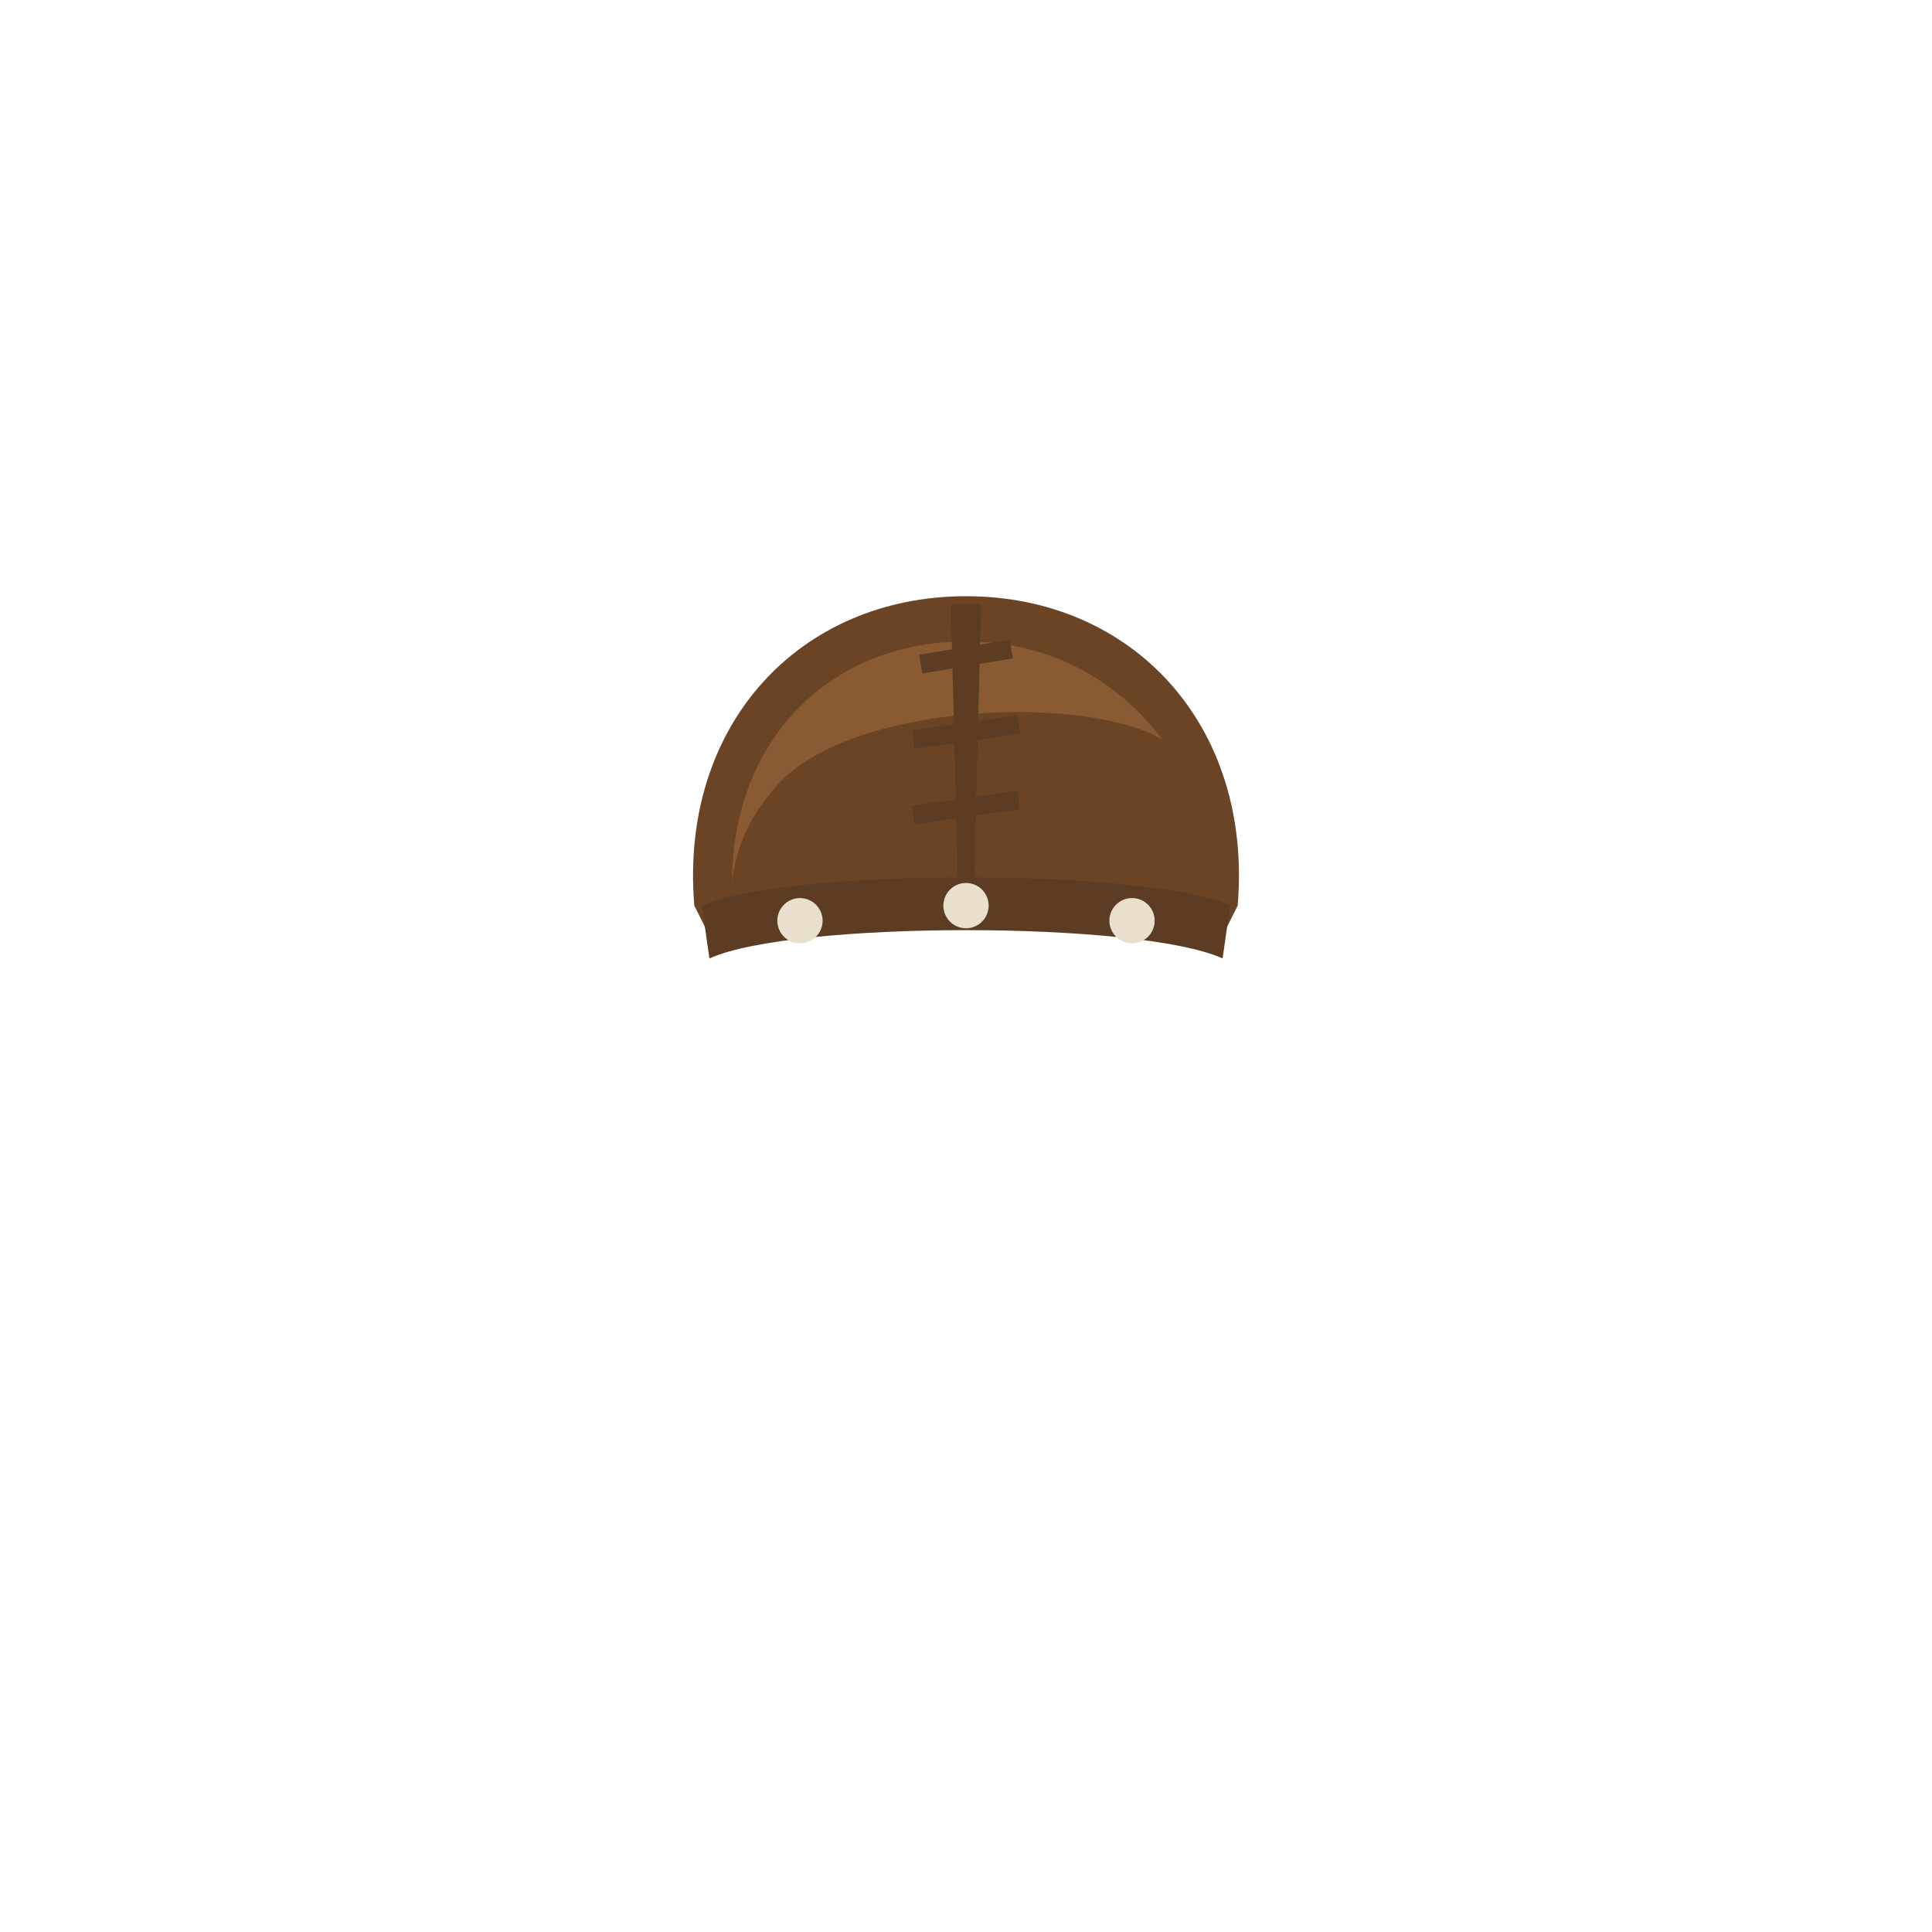
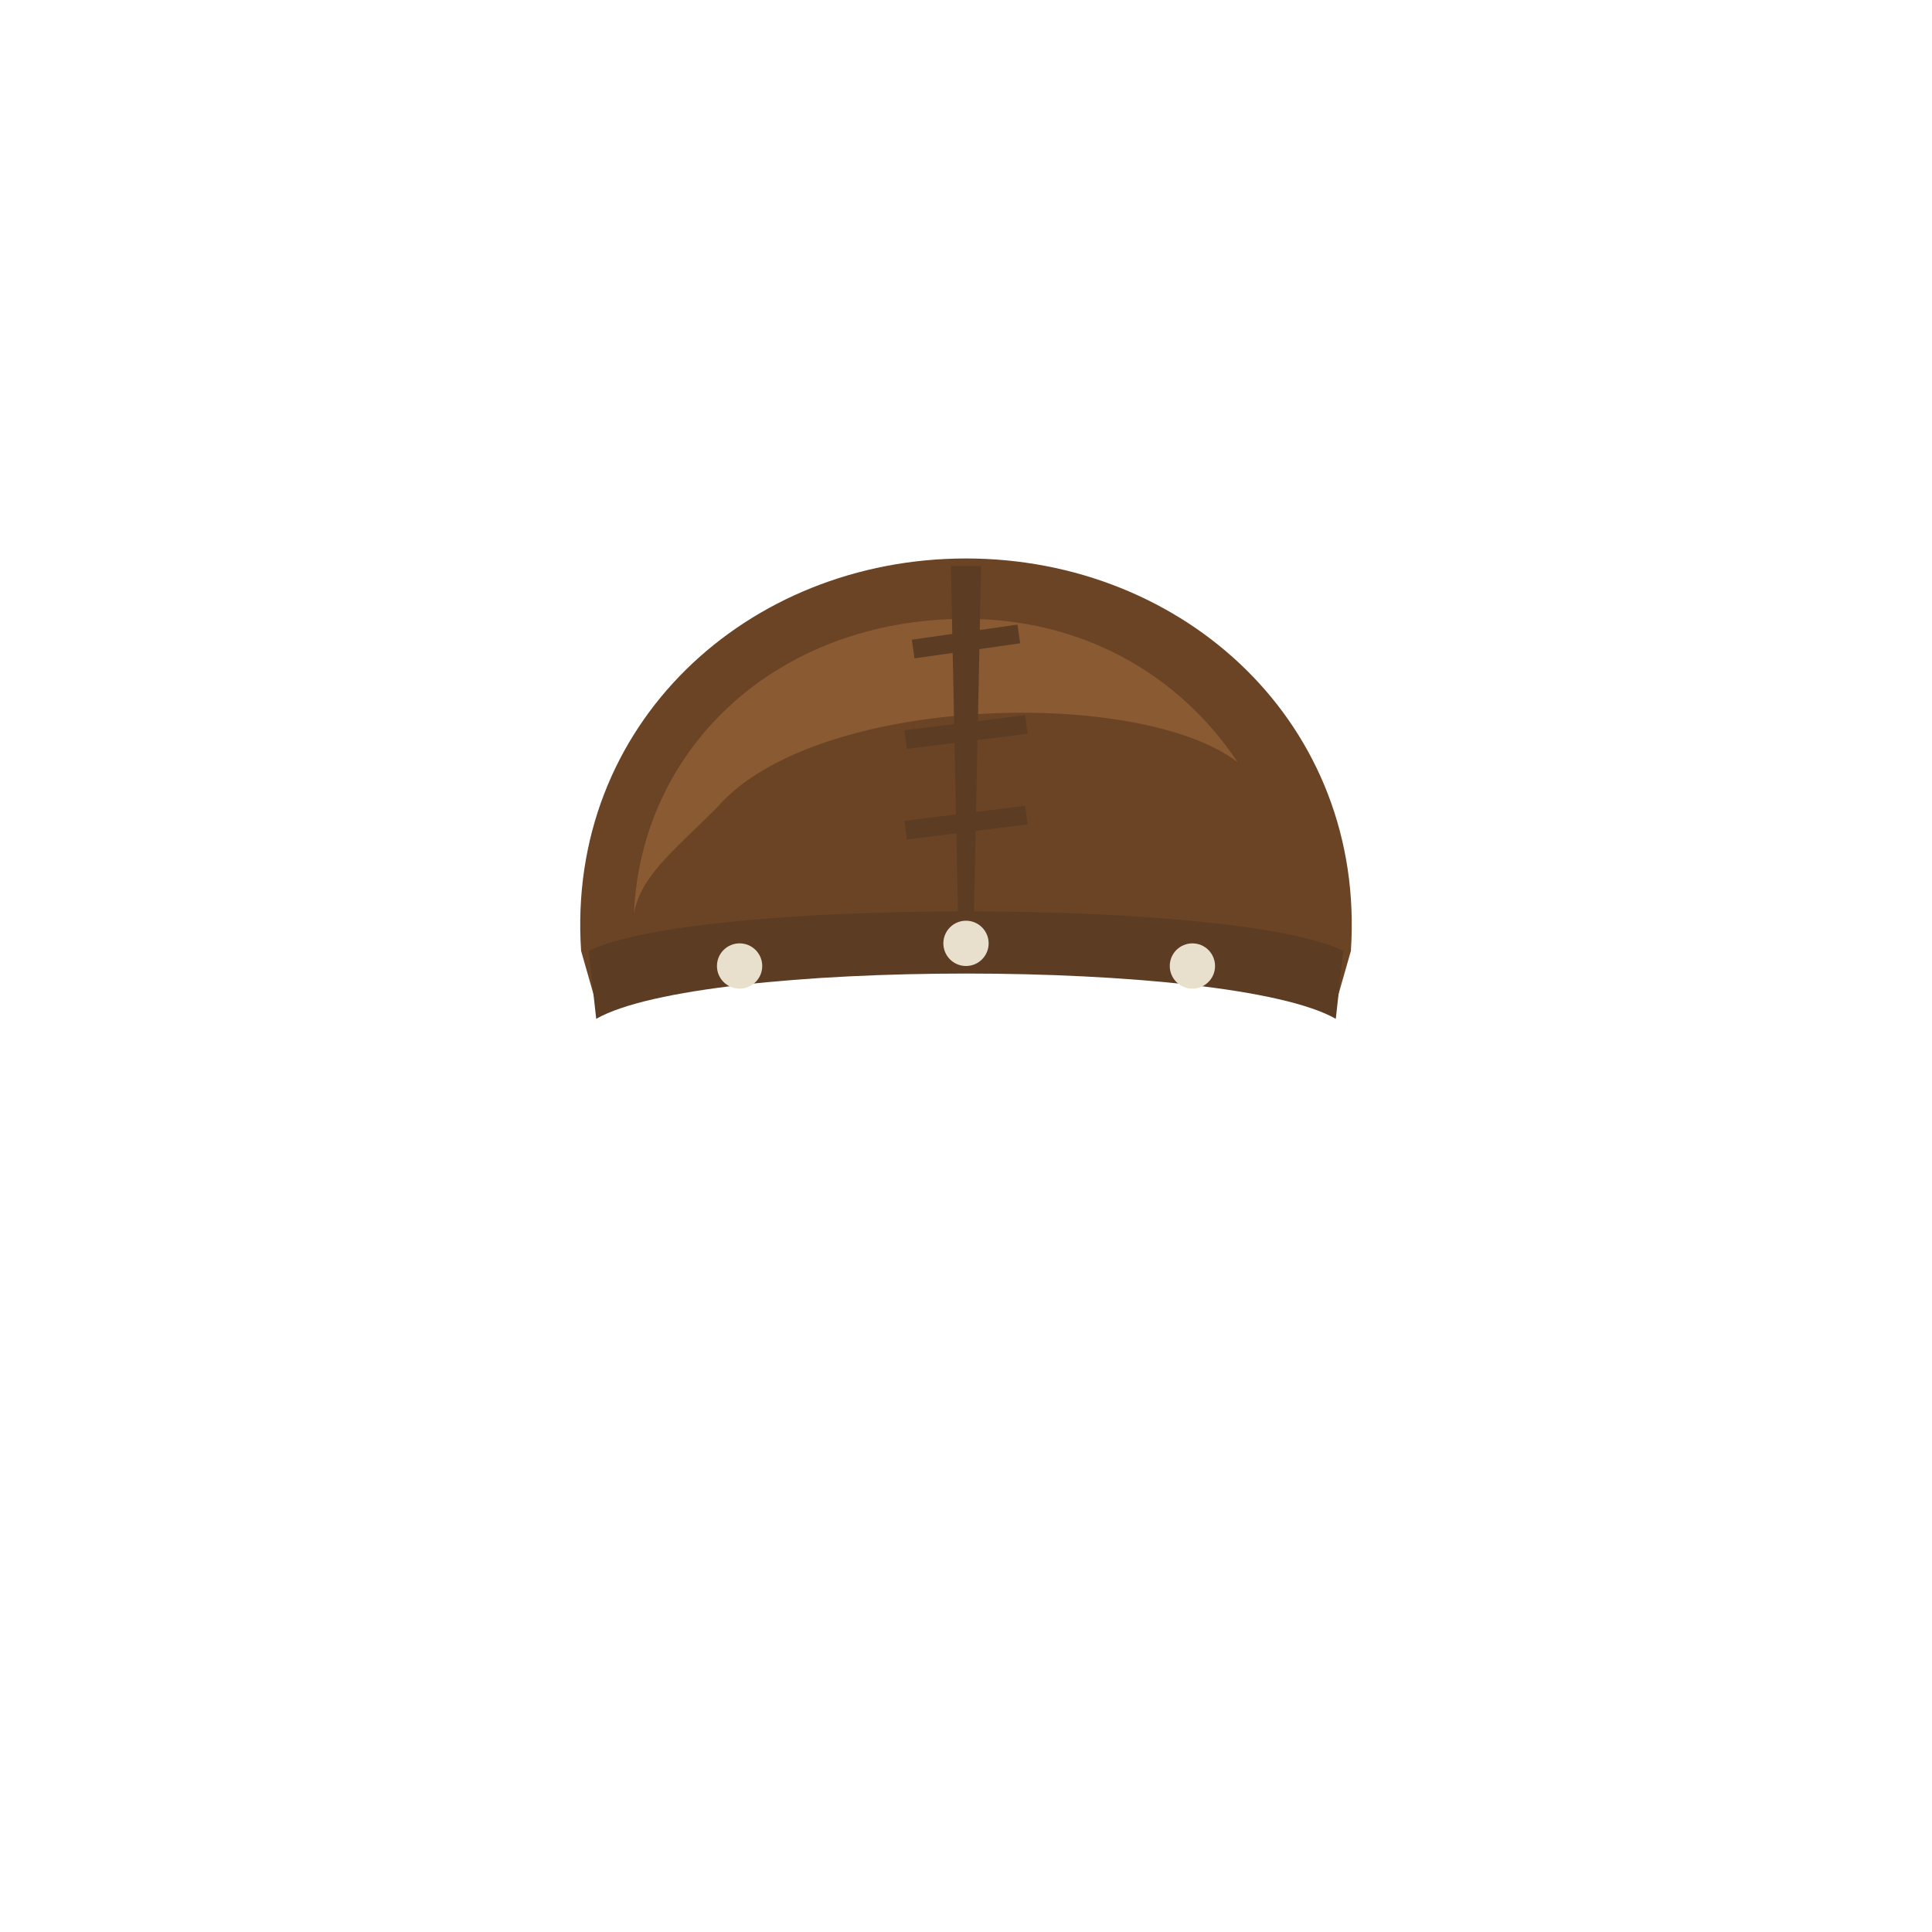
<svg xmlns="http://www.w3.org/2000/svg" viewBox="0 0 512 512" width="512" height="512">
-   <path d="M184 240 C180 192 212 158 256 158 C300 158 332 192 328 240 L322 252 C302 240 210 240 190 252 Z" fill="#6B4426" />
-   <path d="M194 234 C194 196 220 170 256 170 C278 170 296 180 308 196 C288 184 226 186 206 208 C199 216 195 224 194 234 Z" fill="#8A5A33" />
-   <path d="M252 160 L260 160 L258 240 L254 240 Z" fill="#5C3D24" />
-   <path d="M244 176 L268 172 M242 196 L270 192 M242 216 L270 212" stroke="#5C3D24" stroke-width="5" fill="none" />
-   <path d="M186 240 C208 230 304 230 326 240 L324 254 C302 244 210 244 188 254 Z" fill="#5C3D24" />
-   <circle cx="212" cy="244" r="6" fill="#E8E0CC" />
-   <circle cx="256" cy="240" r="6" fill="#E8E0CC" />
-   <circle cx="300" cy="244" r="6" fill="#E8E0CC" />
+   <path d="M154 252 C150 192 198 148 256 148 C314 148 362 192 358 252 L354 266 C326 250 186 250 158 266 Z" fill="#6B4426" />
+   <path d="M168 242 C170 198 206 164 256 164 C286 164 312 178 328 202 C302 182 216 184 190 214 C178 226 170 232 168 242 Z" fill="#8A5A33" />
+   <path d="M252 150 L260 150 L258 248 L254 248 Z" fill="#5C3D24" />
+   <path d="M242 172 L270 168 M240 196 L272 192 M240 220 L272 216" stroke="#5C3D24" stroke-width="5" fill="none" />
+   <path d="M156 252 C184 238 328 238 356 252 L354 270 C326 254 186 254 158 270 Z" fill="#5C3D24" />
+   <circle cx="196" cy="256" r="6" fill="#E8E0CC" />
+   <circle cx="256" cy="250" r="6" fill="#E8E0CC" />
+   <circle cx="316" cy="256" r="6" fill="#E8E0CC" />
</svg>
